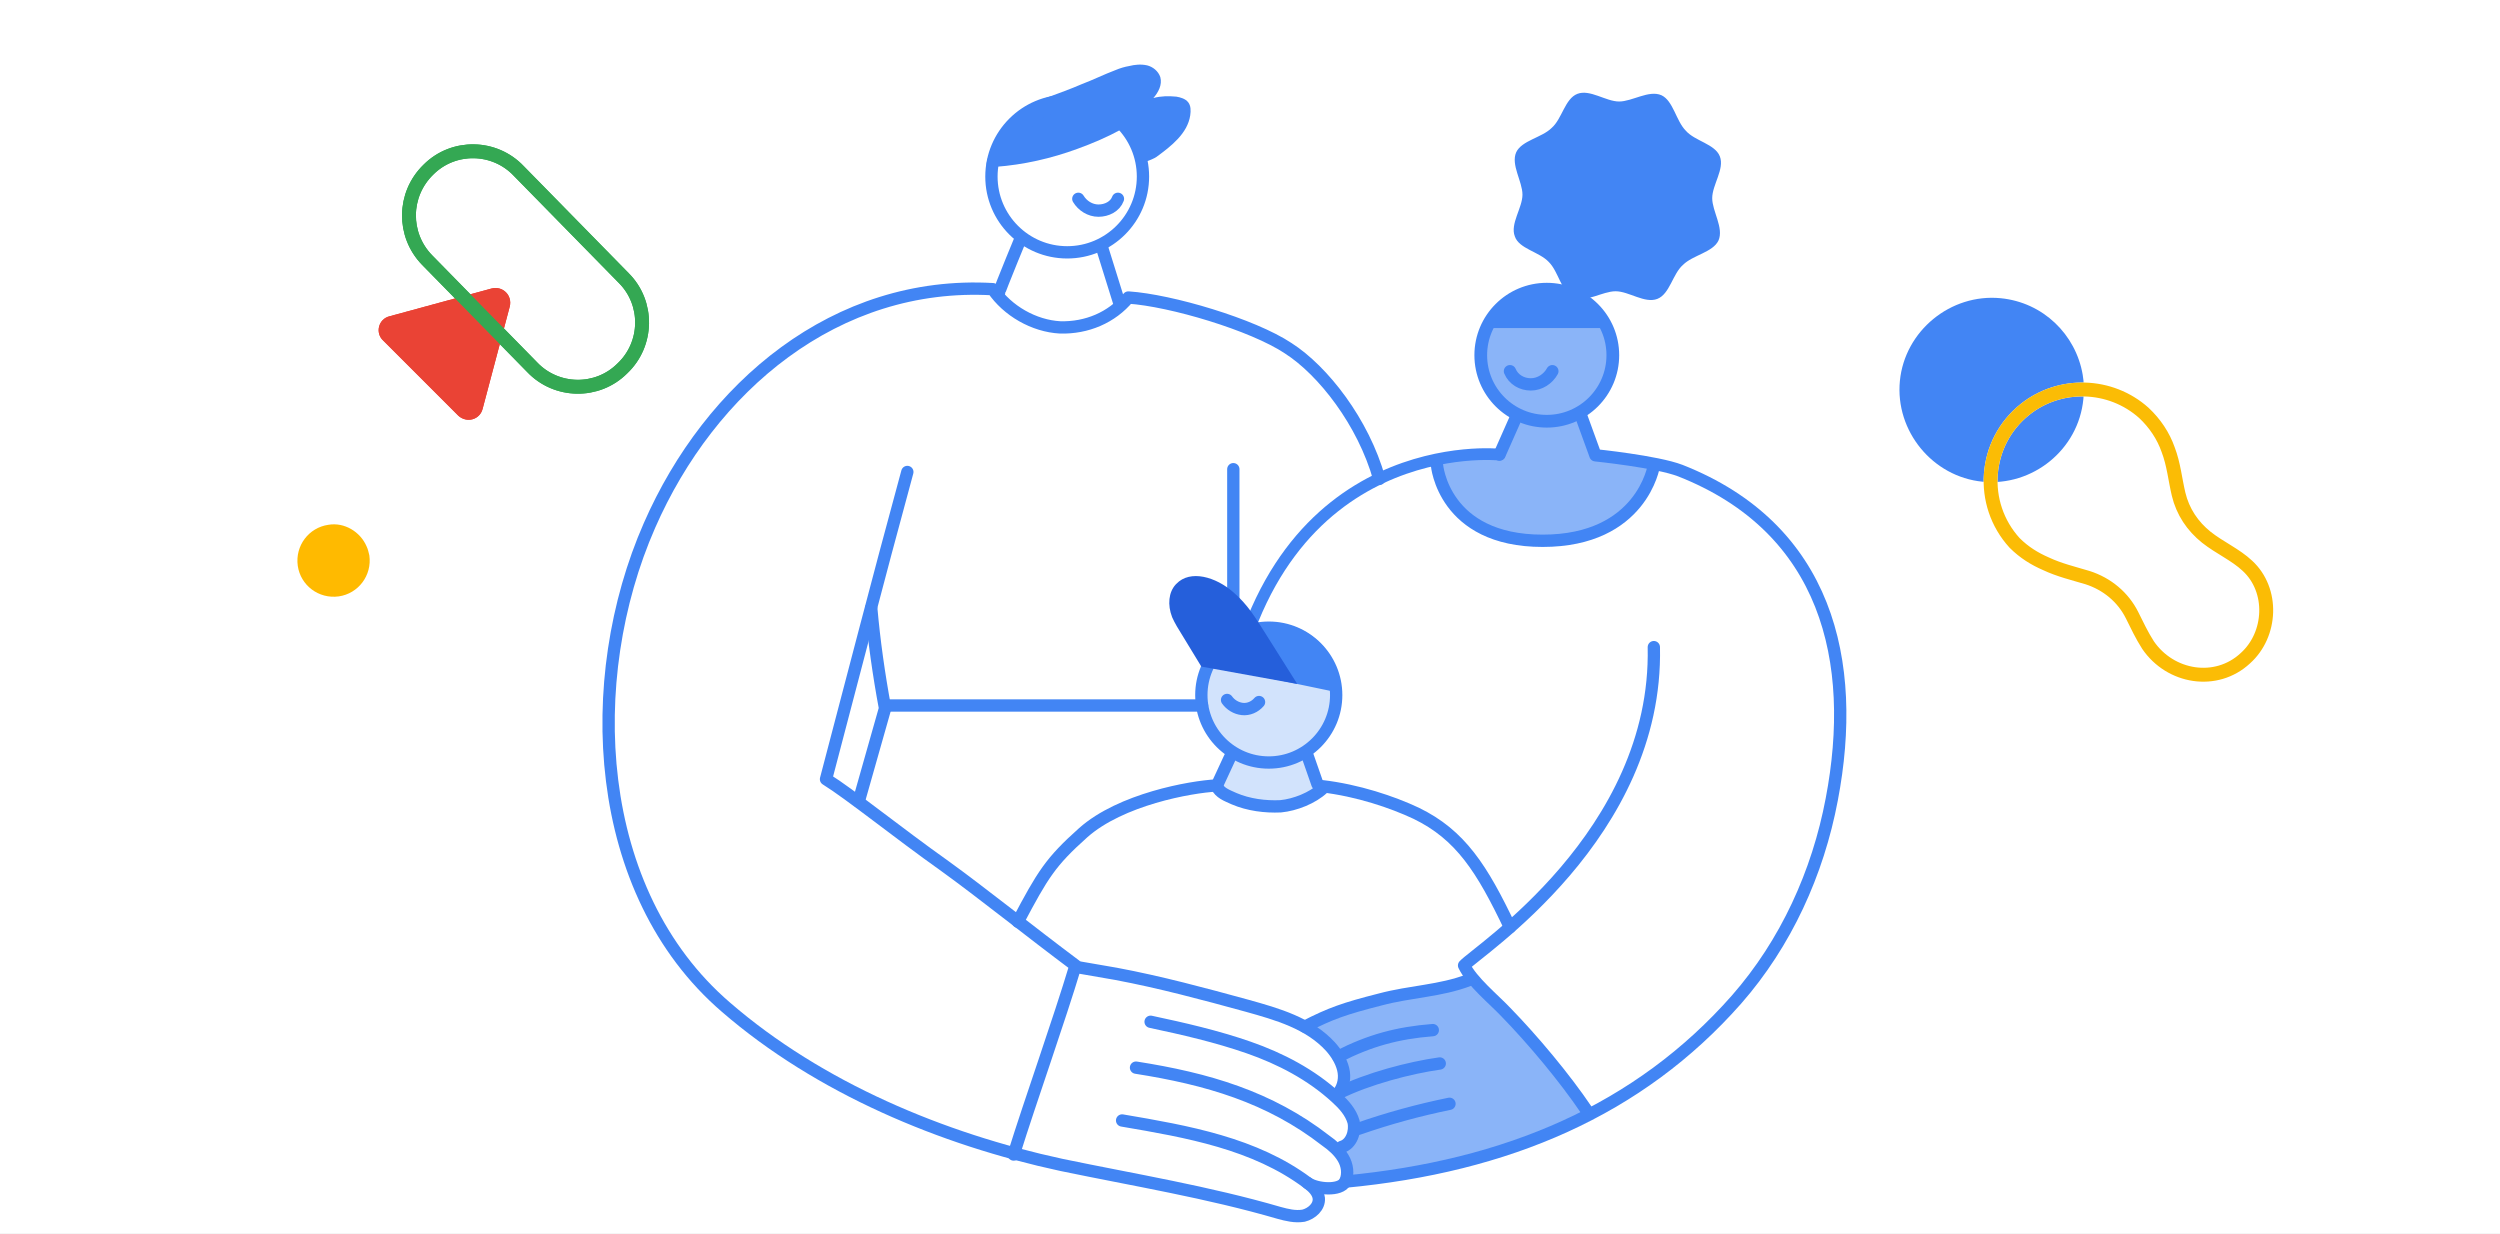
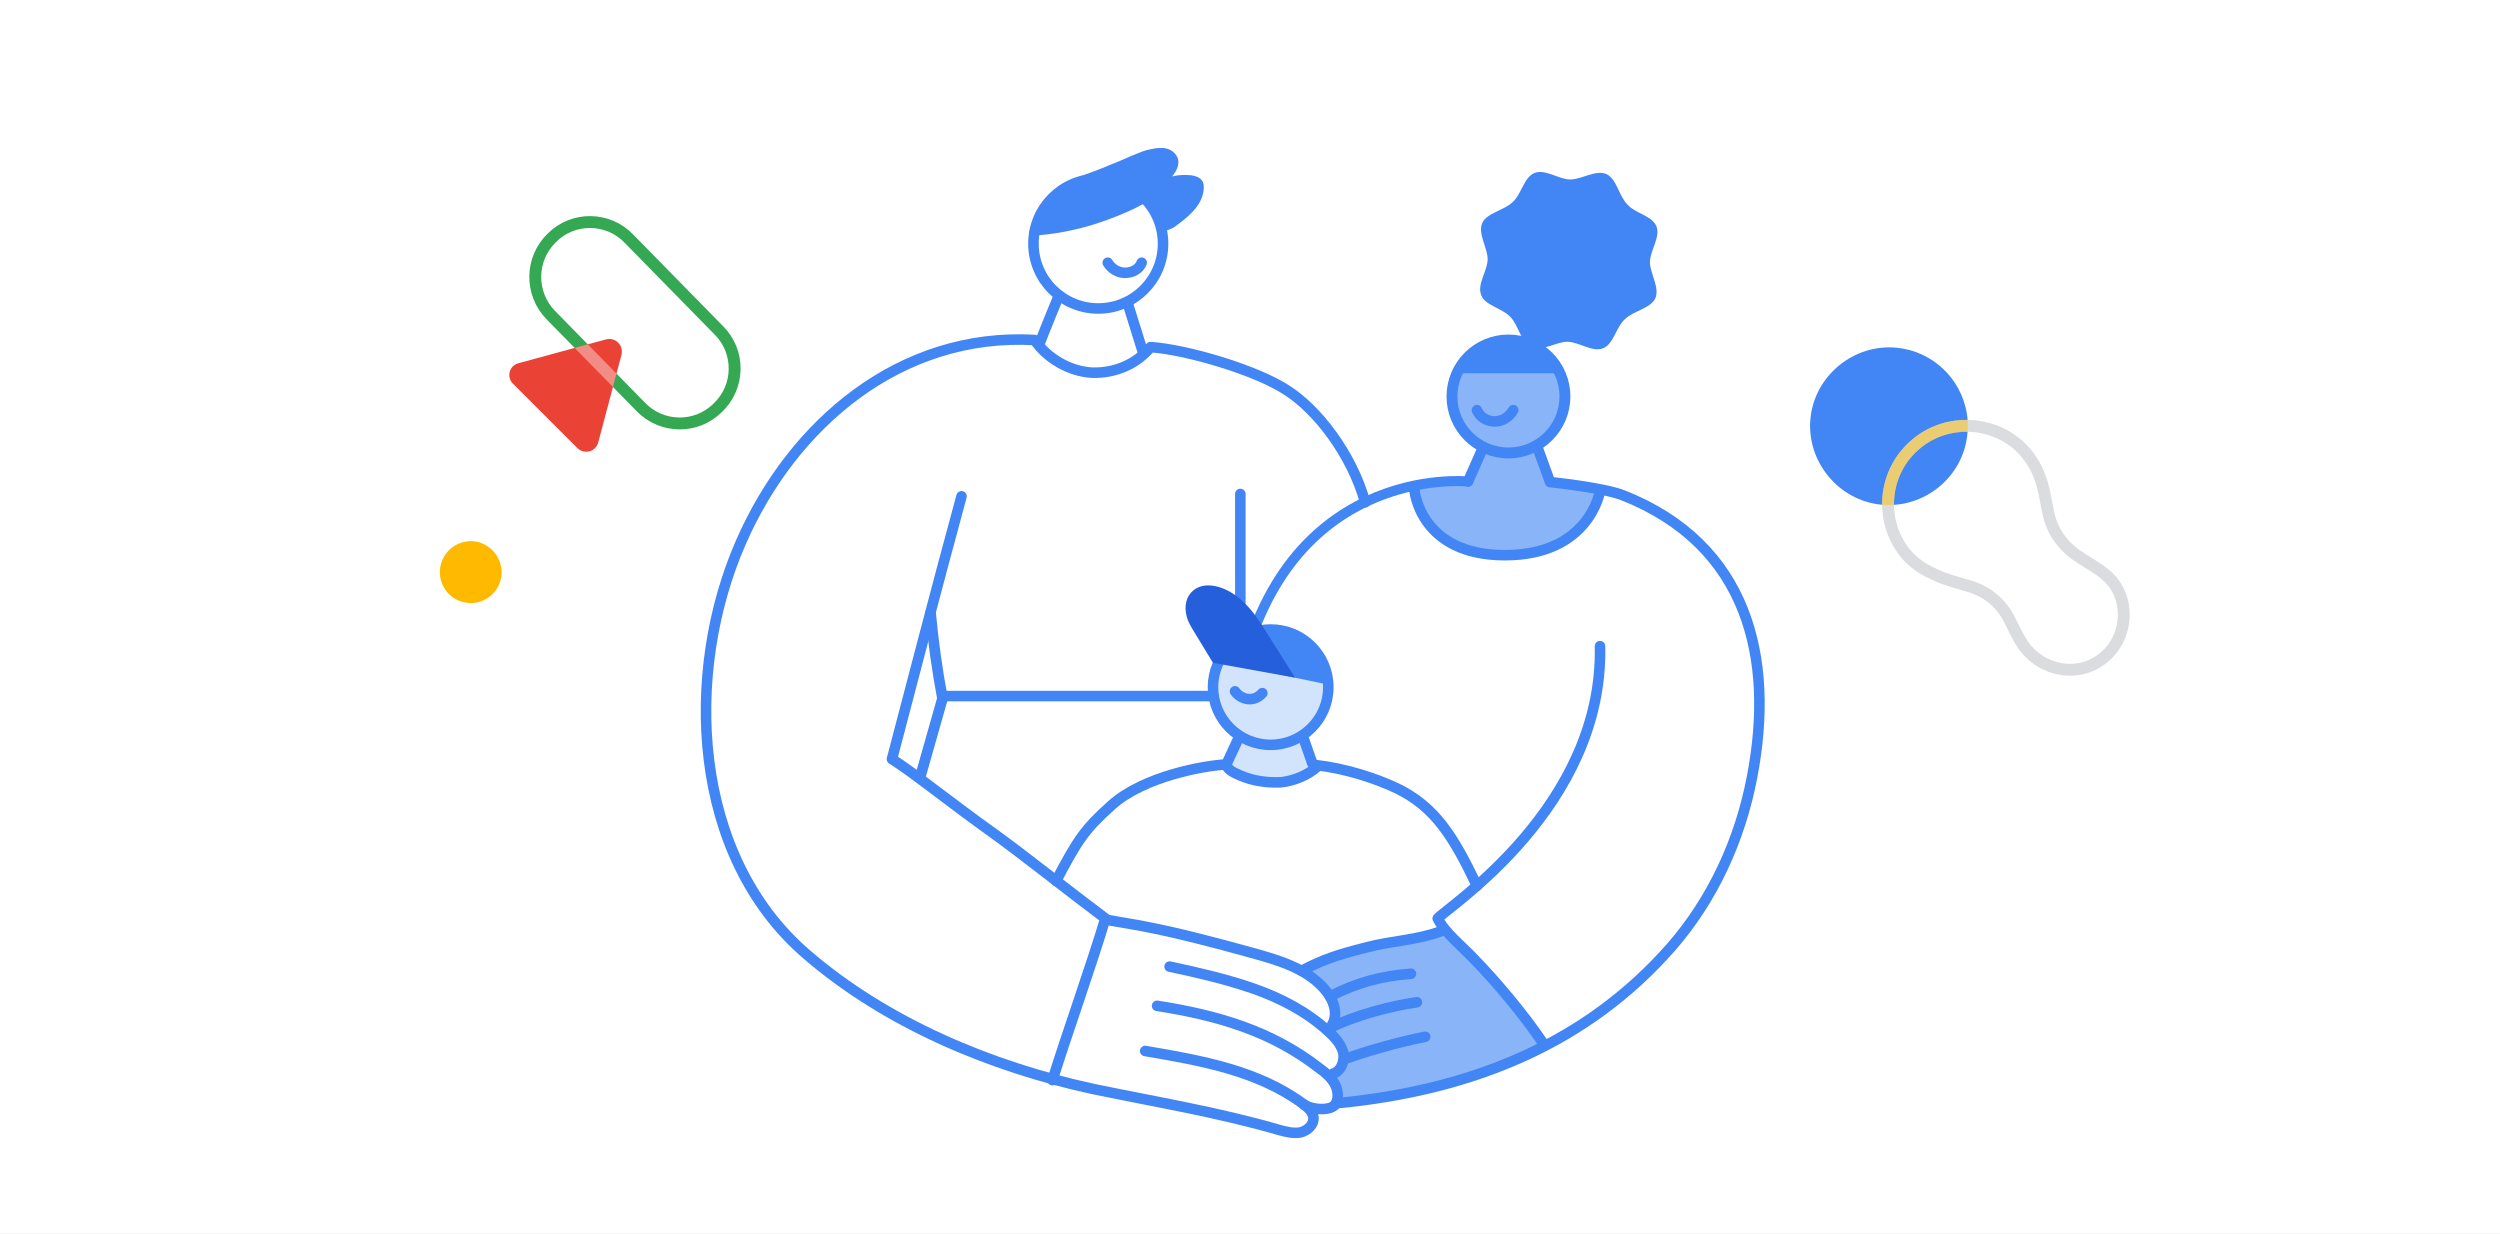
<svg xmlns="http://www.w3.org/2000/svg" fill="none" viewBox="0 0 1200 592">
  <path fill="#fff" d="M0 0h1200v592H0z" />
-   <path stroke="#4285F4" stroke-linecap="round" stroke-linejoin="round" stroke-miterlimit="10" stroke-width="5.911" d="M591.993 225.214v72.732M583.986 377.016c-12.678.667-46.042 6.673-64.058 22.687-15.68 14.013-19.35 20.018-31.361 42.705" />
-   <path fill="#8AB4F8" d="M657.385 480.775c-4.671 1.335-10.677 2.336-15.014 4.004-7.006 2.669-12.344 4.004-16.014 8.007 7.673 1.335 9.675 6.673 15.013 12.678 3.003 3.336 2.336 4.337 3.003 8.675.667 4.337 1.001 7.673-2.002 11.009 4.004 2.002 7.674 13.012 7.674 17.683 0 4.671-3.003 9.008-7.007 11.01 1.669 3.002 3.337 6.005 5.339 9.008.333.667.667 1.334 1.334 1.668.334.333 1.001 0 1.335 0 41.036-2.669 72.398-9.008 108.43-28.692 1.001-.668 2.335-1.335 2.335-2.67 0-1-.334-1.668-1.001-2.335-14.346-19.351-30.36-37.033-47.709-53.381-5.338-5.004-7.34-6.339-14.346-4.003-6.006 2.001-8.675 2.001-15.014 3.002-12.678 1.335-14.346.667-26.356 4.337zM717.772 217.54c-.334.334-.668 1.001-1.001 1.335-.334.334-1.001.334-1.335.334-7.34.667-14.346 0-21.686 1.334-1.001.334-2.002.667-2.669 1.335-1.334 1.334-.333 3.67.334 5.338 1.001 2.669 1.668 5.338 3.002 7.673 4.671 10.676 16.015 17.015 27.025 20.352 14.679 4.671 30.694 5.338 45.04 0s26.357-17.683 29.359-32.696c-10.009-2.669-20.018-4.337-30.36-5.005-3.003-6.005-5.338-12.678-6.673-19.35.334 2.002-23.02 2.669-25.022 2.669-1.335 0-4.337-1.001-5.338-.334-1.335.668-2.669 4.004-3.337 5.338-2.669 4.004-5.004 8.008-7.339 11.677z" />
-   <path fill="#D2E3FC" d="M592.994 359.334c-2.669 6.339-5.672 13.011-8.341 19.35 10.676 6.673 24.021 9.342 36.366 6.339 2.669-.667 5.338-1.668 7.673-3.002 1.001-.668 1.668-1.001 2.336-2.002 1.668-2.336 0-5.672-1.335-8.007-2.335-4.338-3.67-9.008-4.337-13.679-5.338 1.668-11.01 3.336-16.348 3.67-5.338.667-11.343.333-16.014-2.669z" />
-   <path stroke="#4285F4" stroke-linecap="round" stroke-linejoin="round" stroke-miterlimit="10" stroke-width="5.911" d="M537.277 145.476l-9.675-31.027-36.032-4.004s-12.011 29.026-12.011 30.027" />
-   <path fill="#fff" stroke="#4285F4" stroke-linecap="round" stroke-linejoin="round" stroke-miterlimit="10" stroke-width="5.911" d="M512.255 121.121c20.085 0 36.366-16.281 36.366-36.366 0-20.084-16.281-36.365-36.366-36.365-20.084 0-36.365 16.281-36.365 36.365 0 20.085 16.281 36.366 36.365 36.366z" />
-   <path stroke="#4285F4" stroke-linecap="round" stroke-linejoin="round" stroke-miterlimit="10" stroke-width="5.911" d="M517.593 95.432c2.002 3.336 5.672 5.671 9.676 5.671 4.003 0 8.007-2.001 9.341-5.671" />
-   <path fill="#4285F4" d="M538.278 62.069c-4.671-8.008-13.679-12.345-22.687-12.678-9.008-.334-17.015-1.335-24.689 3.67-4.67 3.002-9.675 11.01-13.011 15.68-1.668 2.335-3.003 5.005-4.004 8.007-1.001 4.337.334 3.67 4.004 3.337 13.345-1.001 26.69-4.004 39.368-8.675 7.34-2.669 14.346-5.672 21.019-9.341z" />
-   <path fill="#4285F4" d="M503.581 55.062c-3.67.668-7.674 7.007-12.345 8.007.668 0-5.671-7.006-1.668-10.009 4.004-3.002 9.008-4.67 13.345-6.339 5.339-2.001 11.01-4.003 16.348-6.338 5.338-2.002 10.677-4.671 16.015-6.673 2.335-1.001 4.67-1.668 6.672-2.002 2.669-.667 5.672-1 8.675-.333 2.669.667 5.338 2.669 6.339 5.671 1.001 3.67-1.001 7.34-3.337 10.01 3.67-1.002 7.34-1.002 11.01-.668 2.002.334 4.337 1 5.672 2.669 1.334 1.668 1.334 4.003 1.001 6.339-1.335 8.674-9.008 14.68-16.348 20.018-.334.333-4.004 2.001-4.671 2.001-1.001 0-3.67-8.007-5.672-10.342-8.674-10.009-12.01-16.014-41.036-12.01z" />
-   <path fill="#8AB4F8" d="M689.747 223.212s3.002 36.366 50.712 36.366c47.709 0 53.381-36.032 53.381-36.032" />
-   <path stroke="#4285F4" stroke-linecap="round" stroke-linejoin="round" stroke-miterlimit="10" stroke-width="5.911" d="M689.747 223.212s3.002 36.366 50.712 36.366c47.709 0 53.381-36.032 53.381-36.032" />
-   <path stroke="#4285F4" stroke-linecap="round" stroke-linejoin="round" stroke-miterlimit="10" stroke-width="5.639" d="M719.774 218.208s-107.763-11.344-130.45 122.776" />
-   <path stroke="#4285F4" stroke-linecap="round" stroke-linejoin="round" stroke-miterlimit="10" stroke-width="5.911" d="M719.774 218.208l10.342-23.354" />
-   <path fill="#8AB4F8" stroke="#4285F4" stroke-linecap="round" stroke-linejoin="round" stroke-miterlimit="10" stroke-width="6.106" d="M742.46 202.193c17.505 0 31.695-14.19 31.695-31.694 0-17.505-14.19-31.695-31.695-31.695-17.504 0-31.695 14.19-31.695 31.695 0 17.504 14.191 31.694 31.695 31.694z" />
-   <path stroke="#4285F4" stroke-linecap="round" stroke-linejoin="round" stroke-miterlimit="10" stroke-width="5.911" d="M745.13 178.172c-2.002 3.67-6.006 6.339-10.343 6.339s-8.341-2.335-10.009-6.339" />
-   <path fill="#4285F4" d="M770.819 157.487h-58.386l8.008-7.674 15.68-11.009 12.011.333 13.679 9.008 9.008 9.342zM743.461 125.792c4.671 4.671 6.006 14.346 11.677 17.015 6.006 2.669 14.013-3.002 20.352-3.002s14.012 6.005 20.018 3.669c6.005-2.335 7.34-12.01 12.344-16.347 4.671-4.671 14.346-6.006 17.015-11.678 2.669-6.005-3.003-14.012-3.003-20.351 0-6.339 6.006-14.013 3.67-20.018-2.335-6.005-12.01-7.34-16.347-12.344-4.671-4.671-6.006-14.346-11.678-17.015-6.005-2.67-14.012 3.002-20.351 3.002-6.339 0-14.013-6.005-20.018-3.67-6.005 2.336-7.34 12.011-12.344 16.348-4.671 4.671-14.346 6.006-17.015 11.677-2.669 6.006 3.002 14.013 3.002 20.352s-6.005 14.012-3.67 20.018c2.002 6.005 11.677 7.34 16.348 12.344z" />
-   <path stroke="#4285F4" stroke-linecap="round" stroke-linejoin="round" stroke-miterlimit="10" stroke-width="5.911" d="M538.612 537.826c31.361 5.338 63.723 11.01 89.079 30.027 2.669 2.002 5.005 4.337 5.338 7.34.334 4.003-3.336 7.34-7.34 8.341-4.003.667-8.007-.334-11.677-1.335-34.364-10.009-69.061-15.68-104.426-23.02-57.385-12.345-116.437-37.033-161.144-75.735-64.391-55.382-69.062-157.473-36.699-231.206 29.026-66.392 89.413-117.772 164.813-113.434 7.007 10.342 19.685 17.682 32.363 18.349 12.678.334 24.688-4.67 32.695-14.346 20.352 1.335 59.72 13.012 76.736 24.355 16.681 10.676 36.032 35.365 43.705 62.723" />
-   <path fill="#D2E3FC" stroke="#4285F4" stroke-linecap="round" stroke-linejoin="round" stroke-miterlimit="10" stroke-width="5.911" d="M609.008 366.006c17.873 0 32.362-14.489 32.362-32.362s-14.489-32.362-32.362-32.362-32.362 14.489-32.362 32.362 14.489 32.362 32.362 32.362z" />
-   <path stroke="#4285F4" stroke-linecap="round" stroke-linejoin="round" stroke-miterlimit="10" stroke-width="5.911" d="M588.99 335.98c1.668 2.335 4.337 4.003 7.34 4.337 3.003.333 6.005-1.001 8.007-3.337" />
-   <path fill="#4285F4" stroke="#4285F4" stroke-linecap="round" stroke-linejoin="round" stroke-miterlimit="10" stroke-width="5.911" d="M608.341 322.301l32.028 6.672c-.667-6.672-4.337-13.679-9.008-18.349-4.671-4.671-11.01-7.674-17.682-8.675-3.67-.333-14.346 0-17.015 2.669-2.336 2.336 4.003 6.339 5.671 9.008 2.336 2.669 6.006 5.338 6.006 8.675z" />
-   <path stroke="#4285F4" stroke-linecap="round" stroke-linejoin="round" stroke-miterlimit="10" stroke-width="5.911" d="M583.985 377.35l6.339-13.679" />
-   <path fill="#255FDB" d="M607.34 303.951c-4.671-7.34-8.341-13.679-15.347-19.684-8.341-7.34-20.685-11.01-27.358-4.004l-.333.334c-3.337 3.67-4.004 9.675-1.669 15.68 1.335 3.003 3.003 5.672 4.671 8.341l9.342 15.347 46.041 8.341-15.347-24.355z" />
-   <path fill="#D2E3FC" d="M583.985 377.35c1.669 3.336 4.671 4.337 8.341 6.005 7.006 3.003 15.014 4.004 22.354 3.67 7.006-.667 15.347-4.003 20.351-8.674" />
-   <path stroke="#4285F4" stroke-linecap="round" stroke-linejoin="round" stroke-miterlimit="10" stroke-width="5.911" d="M583.985 377.35c1.669 3.336 4.671 4.337 8.341 6.005 7.006 3.003 15.014 4.004 22.354 3.67 7.006-.667 15.347-4.003 20.351-8.674M627.358 362.003l5.004 14.346M435.52 226.549c-15.347 56.383-24.689 93.083-39.035 147.464 11.344 7.007 34.03 25.356 57.051 41.704 16.682 12.011 41.704 32.029 62.723 47.709-8.008 26.691-21.353 64.058-29.694 90.748M627.691 567.853c4.337 3.003 15.681 4.004 18.016-.667 1.669-3.67 1.001-8.007-1.001-11.344-2.001-3.336-5.004-6.005-8.34-8.34-27.024-21.019-57.051-29.694-91.082-35.032M552.291 490.451c15.68 3.336 31.694 7.006 47.041 12.344 15.347 5.338 30.027 13.012 42.038 24.021 3.67 3.337 7.006 7.007 8.341 11.678 1.001 4.67-1.001 10.676-5.672 12.01" />
-   <path stroke="#4285F4" stroke-linecap="round" stroke-linejoin="round" stroke-miterlimit="10" stroke-width="5.911" d="M642.371 524.815c2.669-3.337 3.337-7.674 2.336-11.677-1.001-4.004-3.337-7.674-6.006-10.677-10.342-11.343-25.689-15.68-40.035-19.684-20.686-5.672-41.704-11.343-63.057-15.347-5.671-1.001-11.677-2.002-17.349-3.003M645.707 567.186c77.736-7.34 141.126-34.364 187.834-87.412 23.688-27.024 39.035-60.72 45.708-96.085 12.678-66.393-2.335-130.116-72.732-157.808-11.343-4.337-40.703-7.34-40.703-7.34l-6.672-18.349" />
-   <path stroke="#4285F4" stroke-linecap="round" stroke-linejoin="round" stroke-miterlimit="10" stroke-width="5.911" d="M702.759 463.427c3.669 7.673 14.346 16.348 20.017 22.353 13.012 13.345 28.359 31.695 38.702 47.042M702.759 463.427c6.005-6.673 93.083-62.723 91.081-152.803" />
-   <path fill="#fff" d="M724.778 445.077c-13.345-28.025-23.688-44.373-45.04-54.716-11.343-5.338-28.025-11.009-45.374-13.011" />
-   <path stroke="#4285F4" stroke-linecap="round" stroke-linejoin="round" stroke-miterlimit="10" stroke-width="5.911" d="M724.778 445.077c-13.345-28.025-23.688-44.373-45.04-54.716-11.343-5.338-28.025-11.009-45.374-13.011M705.094 470.433c-14.013 5.338-27.692 5.338-42.705 9.341-17.015 4.338-23.688 6.673-36.032 13.012M642.371 507.132c15.013-7.673 28.359-11.343 45.374-12.678M642.371 524.815c14.012-7.007 34.364-12.345 48.71-14.346M652.046 541.83c14.347-5.005 29.026-9.008 43.706-12.011" />
-   <path stroke="#4285F4" stroke-linecap="round" stroke-linejoin="round" stroke-miterlimit="10" stroke-width="5.973" d="M418.171 291.94c1.335 15.347 3.67 32.029 6.673 48.043l-12.678 44.707" />
-   <path stroke="#4285F4" stroke-linecap="round" stroke-linejoin="round" stroke-miterlimit="10" stroke-width="5.911" d="M425.511 338.649h151.468" />
-   <path stroke="#34A853" stroke-linecap="round" stroke-linejoin="round" stroke-miterlimit="10" stroke-width="6.673" d="M205.648 81.42c12.011-12.012 31.695-11.678 43.372.666l50.378 51.38c12.011 12.01 11.677 31.694-.667 43.372-12.011 12.01-31.695 11.677-43.372-.668l-50.378-51.379c-11.677-12.011-11.677-31.361.667-43.372z" />
-   <path fill="#EA4335" d="M236.008 138.47l-49.043 13.345c-5.338 1.335-7.007 8.007-3.003 11.677l36.032 36.032c4.004 3.67 10.343 2.002 11.677-3.336l13.012-49.044c1.334-5.338-3.337-10.009-8.675-8.674z" />
-   <path fill="#4285F4" d="M999.69 179.84c.67 3.67.67 7.674.33 11.677-2.332 24.355-24.352 42.038-48.373 39.702-24.022-2.335-42.038-24.355-39.702-48.376 2.335-24.022 24.355-42.038 48.376-39.702 20.352 2.002 36.032 17.349 39.369 36.699z" />
-   <path fill="#FFBA00" d="M175.955 262.247c.667 1.335 1.001 3.003 1.334 4.337 1.335 9.676-5.338 18.35-14.679 19.685-9.676 1.334-18.35-5.339-19.685-14.68-1.334-9.676 5.339-18.35 14.68-19.684 7.674-1.335 15.347 3.336 18.35 10.342z" />
-   <path fill="#EA4335" d="M236.008 138.47l-49.043 13.345c-5.338 1.335-7.007 8.007-3.003 11.677l36.032 36.032c4.004 3.67 10.343 2.002 11.677-3.336l13.012-49.044c1.334-5.338-3.337-10.009-8.675-8.674z" />
-   <path stroke="#34A853" stroke-linecap="round" stroke-linejoin="round" stroke-miterlimit="10" stroke-width="6.673" d="M205.648 81.42c12.011-12.012 31.695-11.678 43.372.666l50.378 51.38c12.011 12.01 11.677 31.694-.667 43.372-12.011 12.01-31.695 11.677-43.372-.668l-50.378-51.379c-11.677-12.011-11.677-31.361.667-43.372z" />
-   <path stroke="#fff" stroke-linecap="round" stroke-linejoin="round" stroke-miterlimit="10" stroke-width="6.673" d="M982.007 270.588c6.339 3.003 13.345 4.671 20.013 6.672 9.35 3.003 17.02 9.342 21.36 18.017 2.33 4.67 4.67 9.675 7.67 14.346 10.68 15.68 32.7 19.35 46.71 6.339 12.68-11.344 13.68-32.696 1-44.373-5.67-5.338-13.35-8.675-19.68-13.679-6.68-5.338-11.35-12.344-13.35-20.685-1.67-7.006-2.33-14.346-5-21.353-2.34-6.672-6.34-12.678-11.68-17.682-16.02-14.346-40.37-15.013-57.052-1.668-20.018 16.014-22.019 45.374-5.004 64.057 4.671 4.671 9.675 7.673 15.013 10.009z" />
-   <path stroke="#FBBC05" stroke-linecap="round" stroke-linejoin="round" stroke-miterlimit="10" stroke-width="6.673" d="M982.007 270.588c6.339 3.003 13.345 4.671 20.013 6.672 9.35 3.003 17.02 9.342 21.36 18.017 2.33 4.67 4.67 9.675 7.67 14.346 10.68 15.68 32.7 19.35 46.71 6.339 12.68-11.344 13.68-32.696 1-44.373-5.67-5.338-13.35-8.675-19.68-13.679-6.68-5.338-11.35-12.344-13.35-20.685-1.67-7.006-2.33-14.346-5-21.353-2.34-6.672-6.34-12.678-11.68-17.682-16.02-14.346-40.37-15.013-57.052-1.668-20.018 16.014-22.019 45.374-5.004 64.057 4.671 4.671 9.675 7.673 15.013 10.009z" />
-   <path stroke="#fff" stroke-linecap="round" stroke-linejoin="round" stroke-miterlimit="10" stroke-width="6.673" d="M334.096 101.437L311.409 78.75c-2.669-2.669-2.669-7.34 0-10.009l22.687-22.687c2.669-2.669 7.34-2.669 10.009 0l22.687 22.687c2.669 2.67 2.669 7.34 0 10.01l-22.687 22.686c-2.669 2.669-7.34 2.669-10.009 0z" />
+   <path d="M595.36 237.103v62.208M588.512 366.94c-10.844.571-39.38 5.707-54.789 19.404-13.411 11.985-16.55 17.122-26.823 36.526" stroke="#4285F4" stroke-width="5.056" stroke-miterlimit="10" stroke-linecap="round" stroke-linejoin="round" />
+   <path d="M651.291 455.686c-3.995 1.141-9.132 1.997-12.841 3.424-5.993 2.283-10.559 3.425-13.698 6.849 6.564 1.141 8.276 5.707 12.841 10.843 2.569 2.854 1.998 3.71 2.569 7.42.57 3.709.856 6.563-1.712 9.416 3.424 1.713 6.563 11.129 6.563 15.124 0 3.995-2.568 7.705-5.993 9.417 1.427 2.568 2.854 5.136 4.566 7.705.285.57.571 1.141 1.141 1.426.286.286.856 0 1.142 0 35.099-2.282 61.922-7.704 92.741-24.54.856-.571 1.997-1.142 1.997-2.283 0-.856-.285-1.427-.856-1.998-12.27-16.55-25.967-31.674-40.806-45.657-4.566-4.28-6.278-5.421-12.27-3.424-5.137 1.712-7.42 1.712-12.841 2.568-10.844 1.142-12.271.571-22.543 3.71zM702.939 230.54c-.285.285-.57.856-.856 1.141-.285.286-.856.286-1.141.286-6.278.57-12.27 0-18.548 1.141-.856.285-1.712.571-2.283 1.141-1.141 1.142-.285 3.139.285 4.566.856 2.283 1.427 4.566 2.569 6.563 3.995 9.132 13.697 14.554 23.113 17.407 12.556 3.995 26.253 4.566 38.523 0 12.271-4.566 22.544-15.124 25.112-27.965-8.561-2.283-17.122-3.709-25.968-4.28-2.568-5.137-4.565-10.844-5.707-16.551.286 1.712-19.689 2.283-21.401 2.283-1.142 0-3.71-.856-4.566-.285-1.142.57-2.283 3.424-2.854 4.565-2.283 3.425-4.28 6.849-6.278 9.988z" fill="#8AB4F8" />
+   <path d="M596.217 351.816c-2.283 5.422-4.852 11.129-7.134 16.551 9.131 5.707 20.545 7.99 31.103 5.422 2.283-.571 4.566-1.427 6.564-2.569.856-.57 1.426-.856 1.997-1.712 1.427-1.997 0-4.851-1.141-6.848-1.998-3.71-3.139-7.705-3.71-11.7-4.566 1.427-9.417 2.854-13.982 3.139-4.566.571-9.702.285-13.697-2.283z" fill="#D2E3FC" />
+   <path d="M548.562 168.903l-8.276-26.538-30.818-3.424s-10.273 24.826-10.273 25.682" stroke="#4285F4" stroke-width="5.056" stroke-miterlimit="10" stroke-linecap="round" stroke-linejoin="round" />
+   <path d="M527.161 148.072c17.178 0 31.104-13.926 31.104-31.104 0-17.178-13.926-31.104-31.104-31.104-17.178 0-31.104 13.926-31.104 31.104 0 17.178 13.926 31.104 31.104 31.104z" fill="#fff" stroke="#4285F4" stroke-width="5.056" stroke-miterlimit="10" stroke-linecap="round" stroke-linejoin="round" />
+   <path d="M531.726 126.099c1.712 2.854 4.851 4.852 8.276 4.852 3.424 0 6.848-1.713 7.99-4.852" stroke="#4285F4" stroke-width="5.056" stroke-miterlimit="10" stroke-linecap="round" stroke-linejoin="round" />
+   <path d="M549.418 97.564c-3.995-6.849-11.7-10.558-19.404-10.844-7.705-.285-14.554-1.141-21.117 3.14-3.995 2.567-8.275 9.416-11.129 13.411-1.427 1.997-2.568 4.28-3.424 6.849-.856 3.709.285 3.138 3.424 2.853 11.415-.856 22.829-3.424 33.672-7.419 6.278-2.283 12.271-4.851 17.978-7.99z" fill="#4285F4" />
+   <path d="M519.741 91.571c-3.139.571-6.563 5.993-10.558 6.849.57 0-4.851-5.993-1.427-8.56 3.424-2.569 7.704-3.996 11.414-5.422 4.566-1.713 9.417-3.425 13.982-5.422 4.566-1.712 9.132-3.995 13.698-5.707 1.997-.856 3.995-1.427 5.707-1.713 2.283-.57 4.851-.856 7.419-.285 2.283.57 4.566 2.283 5.422 4.851.856 3.14-.856 6.278-2.854 8.56 3.139-.855 6.278-.855 9.417-.57 1.712.285 3.71.856 4.851 2.283s1.141 3.424.856 5.422c-1.141 7.419-7.705 12.555-13.982 17.121-.286.285-3.425 1.712-3.995 1.712-.856 0-3.139-6.848-4.851-8.846-7.42-8.56-10.273-13.697-35.099-10.273z" fill="#4285F4" />
+   <path d="M678.97 235.391s2.568 31.104 43.374 31.104c40.806 0 45.657-30.819 45.657-30.819" fill="#8AB4F8" />
+   <path d="M678.97 235.391s2.568 31.104 43.374 31.104c40.806 0 45.657-30.819 45.657-30.819" stroke="#4285F4" stroke-width="5.056" stroke-miterlimit="10" stroke-linecap="round" stroke-linejoin="round" />
+   <path d="M704.652 231.111s-92.17-9.703-111.574 105.011" stroke="#4285F4" stroke-width="4.823" stroke-miterlimit="10" stroke-linecap="round" stroke-linejoin="round" />
+   <path d="M704.652 231.111l8.846-19.975" stroke="#4285F4" stroke-width="5.056" stroke-miterlimit="10" stroke-linecap="round" stroke-linejoin="round" />
+   <path d="M724.056 217.413c14.972 0 27.109-12.137 27.109-27.108 0-14.972-12.137-27.109-27.109-27.109-14.972 0-27.109 12.137-27.109 27.109 0 14.971 12.137 27.108 27.109 27.108z" fill="#8AB4F8" stroke="#4285F4" stroke-width="5.222" stroke-miterlimit="10" stroke-linecap="round" stroke-linejoin="round" />
+   <path d="M726.339 196.868c-1.712 3.139-5.136 5.422-8.846 5.422s-7.134-1.998-8.561-5.422" stroke="#4285F4" stroke-width="5.056" stroke-miterlimit="10" stroke-linecap="round" stroke-linejoin="round" />
+   <path d="M748.311 179.176h-49.937l6.848-6.563 13.412-9.417 10.273.285 11.699 7.705 7.705 7.99zM724.912 152.067c3.995 3.995 5.136 12.27 9.987 14.553 5.137 2.283 11.985-2.568 17.407-2.568 5.422 0 11.985 5.136 17.121 3.139 5.137-1.998 6.278-10.273 10.559-13.983 3.994-3.995 12.27-5.136 14.553-9.987 2.283-5.137-2.569-11.985-2.569-17.407 0-5.422 5.137-11.985 3.139-17.121-1.997-5.137-10.272-6.278-13.982-10.558-3.995-3.995-5.136-12.27-9.988-14.554-5.136-2.282-11.984 2.569-17.406 2.569-5.422 0-11.985-5.137-17.122-3.14-5.136 1.998-6.277 10.273-10.558 13.983-3.995 3.995-12.27 5.137-14.553 9.988-2.283 5.136 2.568 11.985 2.568 17.406 0 5.422-5.136 11.985-3.139 17.122 1.712 5.136 9.988 6.278 13.983 10.558z" fill="#4285F4" />
+   <path d="M549.703 504.482c26.824 4.566 54.503 9.417 76.19 25.682 2.283 1.712 4.281 3.71 4.566 6.278.285 3.424-2.853 6.278-6.278 7.134-3.424.57-6.848-.286-9.987-1.142-29.392-8.56-59.069-13.412-89.317-19.689-49.081-10.559-99.589-31.675-137.827-64.776-55.074-47.369-59.069-134.688-31.389-197.752 24.826-56.786 76.475-100.731 140.966-97.021 5.992 8.846 16.836 15.124 27.68 15.694 10.843.286 21.116-3.995 27.964-12.27 17.407 1.142 51.079 11.129 65.632 20.831 14.268 9.131 30.819 30.248 37.382 53.647" stroke="#4285F4" stroke-width="5.056" stroke-miterlimit="10" stroke-linecap="round" stroke-linejoin="round" />
+   <path d="M609.913 357.523c15.287 0 27.68-12.392 27.68-27.679 0-15.287-12.393-27.68-27.68-27.68-15.287 0-27.679 12.393-27.679 27.68 0 15.287 12.392 27.679 27.679 27.679z" fill="#D2E3FC" stroke="#4285F4" stroke-width="5.056" stroke-miterlimit="10" stroke-linecap="round" stroke-linejoin="round" />
+   <path d="M592.792 331.841c1.427 1.998 3.709 3.425 6.278 3.71 2.568.285 5.136-.856 6.848-2.854" stroke="#4285F4" stroke-width="5.056" stroke-miterlimit="10" stroke-linecap="round" stroke-linejoin="round" />
+   <path d="M609.343 320.142l27.394 5.707c-.571-5.707-3.71-11.7-7.705-15.695-3.995-3.995-9.417-6.563-15.124-7.419-3.139-.285-12.27 0-14.553 2.283-1.997 1.997 3.424 5.422 4.851 7.705 1.998 2.282 5.137 4.565 5.137 7.419z" fill="#4285F4" stroke="#4285F4" stroke-width="5.056" stroke-miterlimit="10" stroke-linecap="round" stroke-linejoin="round" />
+   <path d="M588.512 367.226l5.422-11.7" stroke="#4285F4" stroke-width="5.056" stroke-miterlimit="10" stroke-linecap="round" stroke-linejoin="round" />
+   <path d="M608.487 304.447c-3.995-6.278-7.134-11.7-13.127-16.836-7.134-6.278-17.692-9.417-23.399-3.424l-.285.285c-2.854 3.139-3.425 8.275-1.427 13.412 1.141 2.568 2.568 4.851 3.995 7.134l7.99 13.126 39.379 7.134-13.126-20.831z" fill="#255FDB" />
+   <path d="M588.512 367.226c1.427 2.853 3.995 3.709 7.134 5.136 5.992 2.568 12.841 3.424 19.119 3.139 5.992-.571 13.126-3.424 17.406-7.419" fill="#D2E3FC" />
+   <path d="M588.512 367.226c1.427 2.853 3.995 3.709 7.134 5.136 5.992 2.568 12.841 3.424 19.119 3.139 5.992-.571 13.126-3.424 17.406-7.419M625.608 354.099l4.28 12.27M461.529 238.244c-13.127 48.226-21.117 79.615-33.387 126.128 9.702 5.992 29.106 21.687 48.796 35.669 14.268 10.273 35.669 27.395 53.647 40.806-6.849 22.829-18.263 54.789-25.397 77.617M625.893 530.164c3.71 2.568 13.412 3.424 15.41-.571 1.426-3.139.856-6.848-.857-9.702-1.712-2.853-4.28-5.136-7.133-7.134-23.114-17.977-48.796-25.396-77.903-29.962M561.403 463.961c13.411 2.854 27.109 5.993 40.235 10.559 13.126 4.565 25.682 11.128 35.955 20.545 3.139 2.854 5.992 5.993 7.134 9.988.856 3.995-.856 9.131-4.851 10.272" stroke="#4285F4" stroke-width="5.056" stroke-miterlimit="10" stroke-linecap="round" stroke-linejoin="round" />
+   <path d="M638.449 493.353c2.283-2.854 2.854-6.563 1.998-9.987-.856-3.425-2.854-6.564-5.137-9.132-8.846-9.702-21.972-13.412-34.242-16.836-17.693-4.851-35.67-9.702-53.933-13.126-4.851-.856-9.987-1.712-14.838-2.568M641.302 529.593c66.488-6.278 120.706-29.392 160.656-74.763 20.26-23.114 33.387-51.935 39.094-82.183 10.843-56.786-1.998-111.289-62.208-134.973-9.702-3.71-34.813-6.278-34.813-6.278l-5.707-15.695" stroke="#4285F4" stroke-width="5.056" stroke-miterlimit="10" stroke-linecap="round" stroke-linejoin="round" />
+   <path d="M690.099 440.848c3.139 6.563 12.27 13.982 17.121 19.118 11.129 11.415 24.255 27.109 33.101 40.236M690.099 440.847c5.136-5.707 79.614-53.647 77.902-130.693" stroke="#4285F4" stroke-width="5.056" stroke-miterlimit="10" stroke-linecap="round" stroke-linejoin="round" />
+   <path d="M708.932 425.153c-11.414-23.97-20.26-37.953-38.523-46.799-9.702-4.565-23.97-9.416-38.808-11.128" fill="#fff" />
+   <path d="M708.932 425.153c-11.414-23.97-20.26-37.953-38.523-46.799-9.702-4.565-23.97-9.416-38.808-11.128M692.096 446.84c-11.984 4.566-23.684 4.566-36.525 7.99-14.553 3.71-20.26 5.707-30.819 11.129M638.449 478.229c12.841-6.563 24.255-9.702 38.809-10.843M638.449 493.353c11.985-5.993 29.392-10.558 41.662-12.27M646.724 507.906a290.64 290.64 0 0137.382-10.273" stroke="#4285F4" stroke-width="5.056" stroke-miterlimit="10" stroke-linecap="round" stroke-linejoin="round" />
+   <path d="M446.689 294.174c1.142 13.127 3.139 27.395 5.708 41.092l-10.844 38.237" stroke="#4285F4" stroke-width="5.108" stroke-miterlimit="10" stroke-linecap="round" stroke-linejoin="round" />
+   <path d="M452.968 334.124H582.52" stroke="#4285F4" stroke-width="5.056" stroke-miterlimit="10" stroke-linecap="round" stroke-linejoin="round" />
+   <path d="M264.917 114.115c10.273-10.273 27.109-9.988 37.097.57l43.088 43.945c10.273 10.273 9.988 27.109-.57 37.096-10.273 10.273-27.109 9.988-37.097-.57l-43.088-43.945c-9.988-10.273-9.988-26.824.57-37.096z" stroke="#34A853" stroke-width="5.707" stroke-miterlimit="10" stroke-linecap="round" stroke-linejoin="round" />
+   <path d="M290.885 162.91l-41.948 11.415c-4.565 1.141-5.992 6.848-2.568 9.987l30.819 30.819c3.424 3.139 8.846 1.712 9.987-2.854l11.129-41.947c1.141-4.566-2.854-8.561-7.419-7.42z" fill="#EA4335" />
+   <path d="M944.065 198.295c.571 3.139.571 6.563.285 9.987-1.997 20.831-20.831 35.955-41.376 33.957-20.546-1.997-35.955-20.831-33.958-41.376 1.998-20.546 20.831-35.955 41.377-33.958 17.407 1.713 30.819 14.839 33.672 31.39z" fill="#4285F4" />
+   <path d="M239.52 268.778c.571 1.141.857 2.568 1.142 3.709 1.141 8.276-4.566 15.695-12.556 16.836-8.275 1.142-15.694-4.565-16.836-12.555-1.141-8.276 4.566-15.695 12.556-16.836 6.563-1.142 13.126 2.853 15.694 8.846z" fill="#FFBA00" />
+   <mask id="a" maskUnits="userSpaceOnUse" x="244" y="162" width="55" height="55">
+     <path d="M290.884 162.91l-41.947 11.415c-4.566 1.141-5.992 6.848-2.568 9.987l30.818 30.819c3.425 3.139 8.846 1.712 9.988-2.854l11.129-41.947c1.141-4.566-2.854-8.561-7.42-7.42z" fill="#EA4335" />
+   </mask>
+   <g mask="url(#a)">
+     <path d="M264.917 114.115c10.273-10.273 27.109-9.988 37.097.57l43.088 43.945c10.273 10.273 9.988 27.109-.57 37.096-10.273 10.273-27.109 9.988-37.097-.57l-43.088-43.945c-9.988-10.273-9.988-26.824.57-37.096z" stroke="#fff" stroke-width="5.707" stroke-miterlimit="10" stroke-linecap="round" stroke-linejoin="round" />
+   </g>
+   <path d="M928.941 275.912c5.422 2.568 11.414 3.994 17.121 5.707 7.99 2.568 14.553 7.99 18.263 15.409 1.998 3.995 3.995 8.275 6.563 12.27 9.132 13.412 27.965 16.551 39.952 5.422 10.84-9.702 11.7-27.965.85-37.952-4.85-4.566-11.41-7.42-16.832-11.7-5.707-4.566-9.702-10.558-11.414-17.692-1.427-5.993-1.998-12.27-4.28-18.263-1.998-5.707-5.422-10.843-9.988-15.124-13.697-12.27-34.528-12.841-48.796-1.427-17.121 13.698-18.833 38.809-4.28 54.789 3.995 3.995 8.275 6.563 12.841 8.561z" stroke="#DADCE0" stroke-width="5.707" stroke-miterlimit="10" stroke-linecap="round" stroke-linejoin="round" />
+   <mask id="b" maskUnits="userSpaceOnUse" x="868" y="166" width="77" height="77">
+     <path d="M944.065 198.295c.571 3.139.571 6.563.286 9.987-1.998 20.831-20.831 35.955-41.377 33.957-20.546-1.997-35.955-20.831-33.957-41.376 1.997-20.546 20.831-35.955 41.376-33.958 17.407 1.713 30.819 14.839 33.672 31.39z" fill="#4285F4" />
+   </mask>
+   <g mask="url(#b)">
+     <path d="M928.941 275.912c5.422 2.568 11.414 3.994 17.121 5.707 7.99 2.568 14.553 7.99 18.263 15.409 1.998 3.995 3.995 8.275 6.563 12.27 9.132 13.412 27.965 16.551 39.952 5.422 10.84-9.702 11.7-27.965.85-37.952-4.85-4.566-11.41-7.42-16.832-11.7-5.707-4.566-9.702-10.558-11.414-17.692-1.427-5.993-1.998-12.27-4.28-18.263-1.998-5.707-5.422-10.843-9.988-15.124-13.697-12.27-34.528-12.841-48.796-1.427-17.121 13.698-18.833 38.809-4.28 54.789 3.995 3.995 8.275 6.563 12.841 8.561z" stroke="#FBBC05" stroke-width="5.707" stroke-miterlimit="10" stroke-linecap="round" stroke-linejoin="round" />
+   </g>
+   <path d="M374.78 131.236l-19.404-19.404c-2.283-2.283-2.283-6.278 0-8.561l19.404-19.404c2.283-2.283 6.278-2.283 8.561 0l19.404 19.404c2.283 2.283 2.283 6.278 0 8.561l-19.404 19.404c-2.283 2.283-6.278 2.283-8.561 0z" stroke="#fff" stroke-width="5.707" stroke-miterlimit="10" stroke-linecap="round" stroke-linejoin="round" />
</svg>
